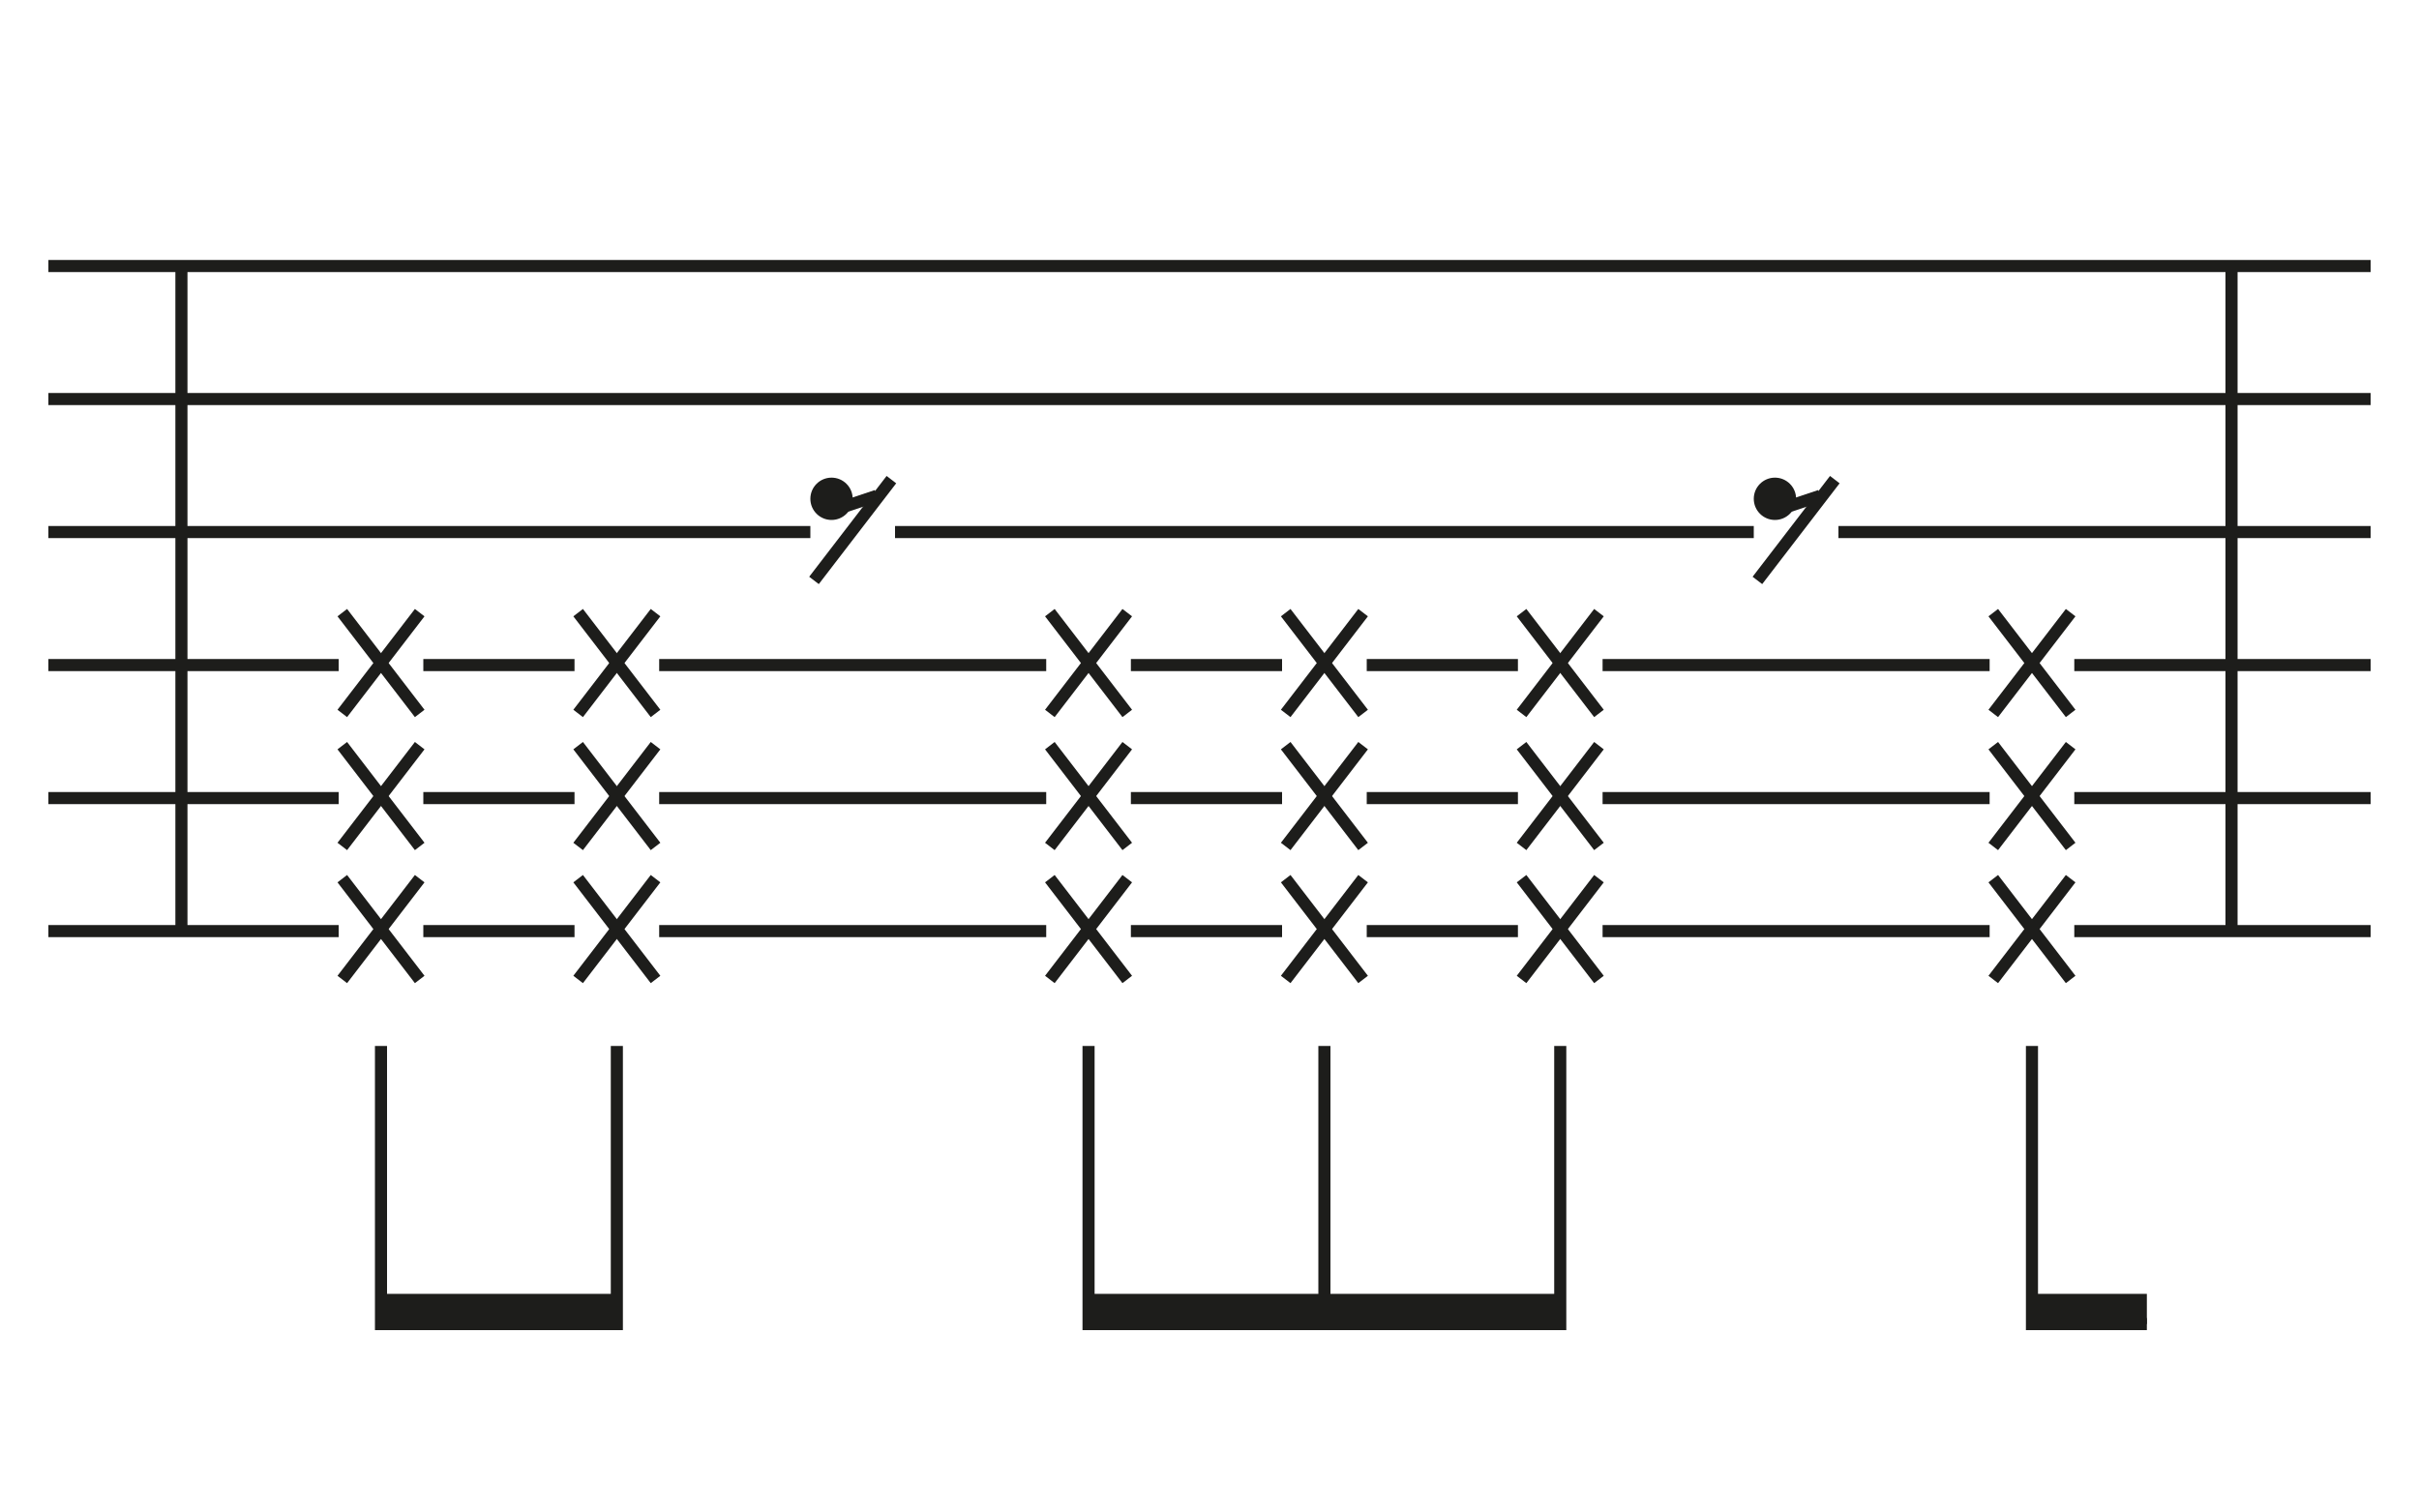
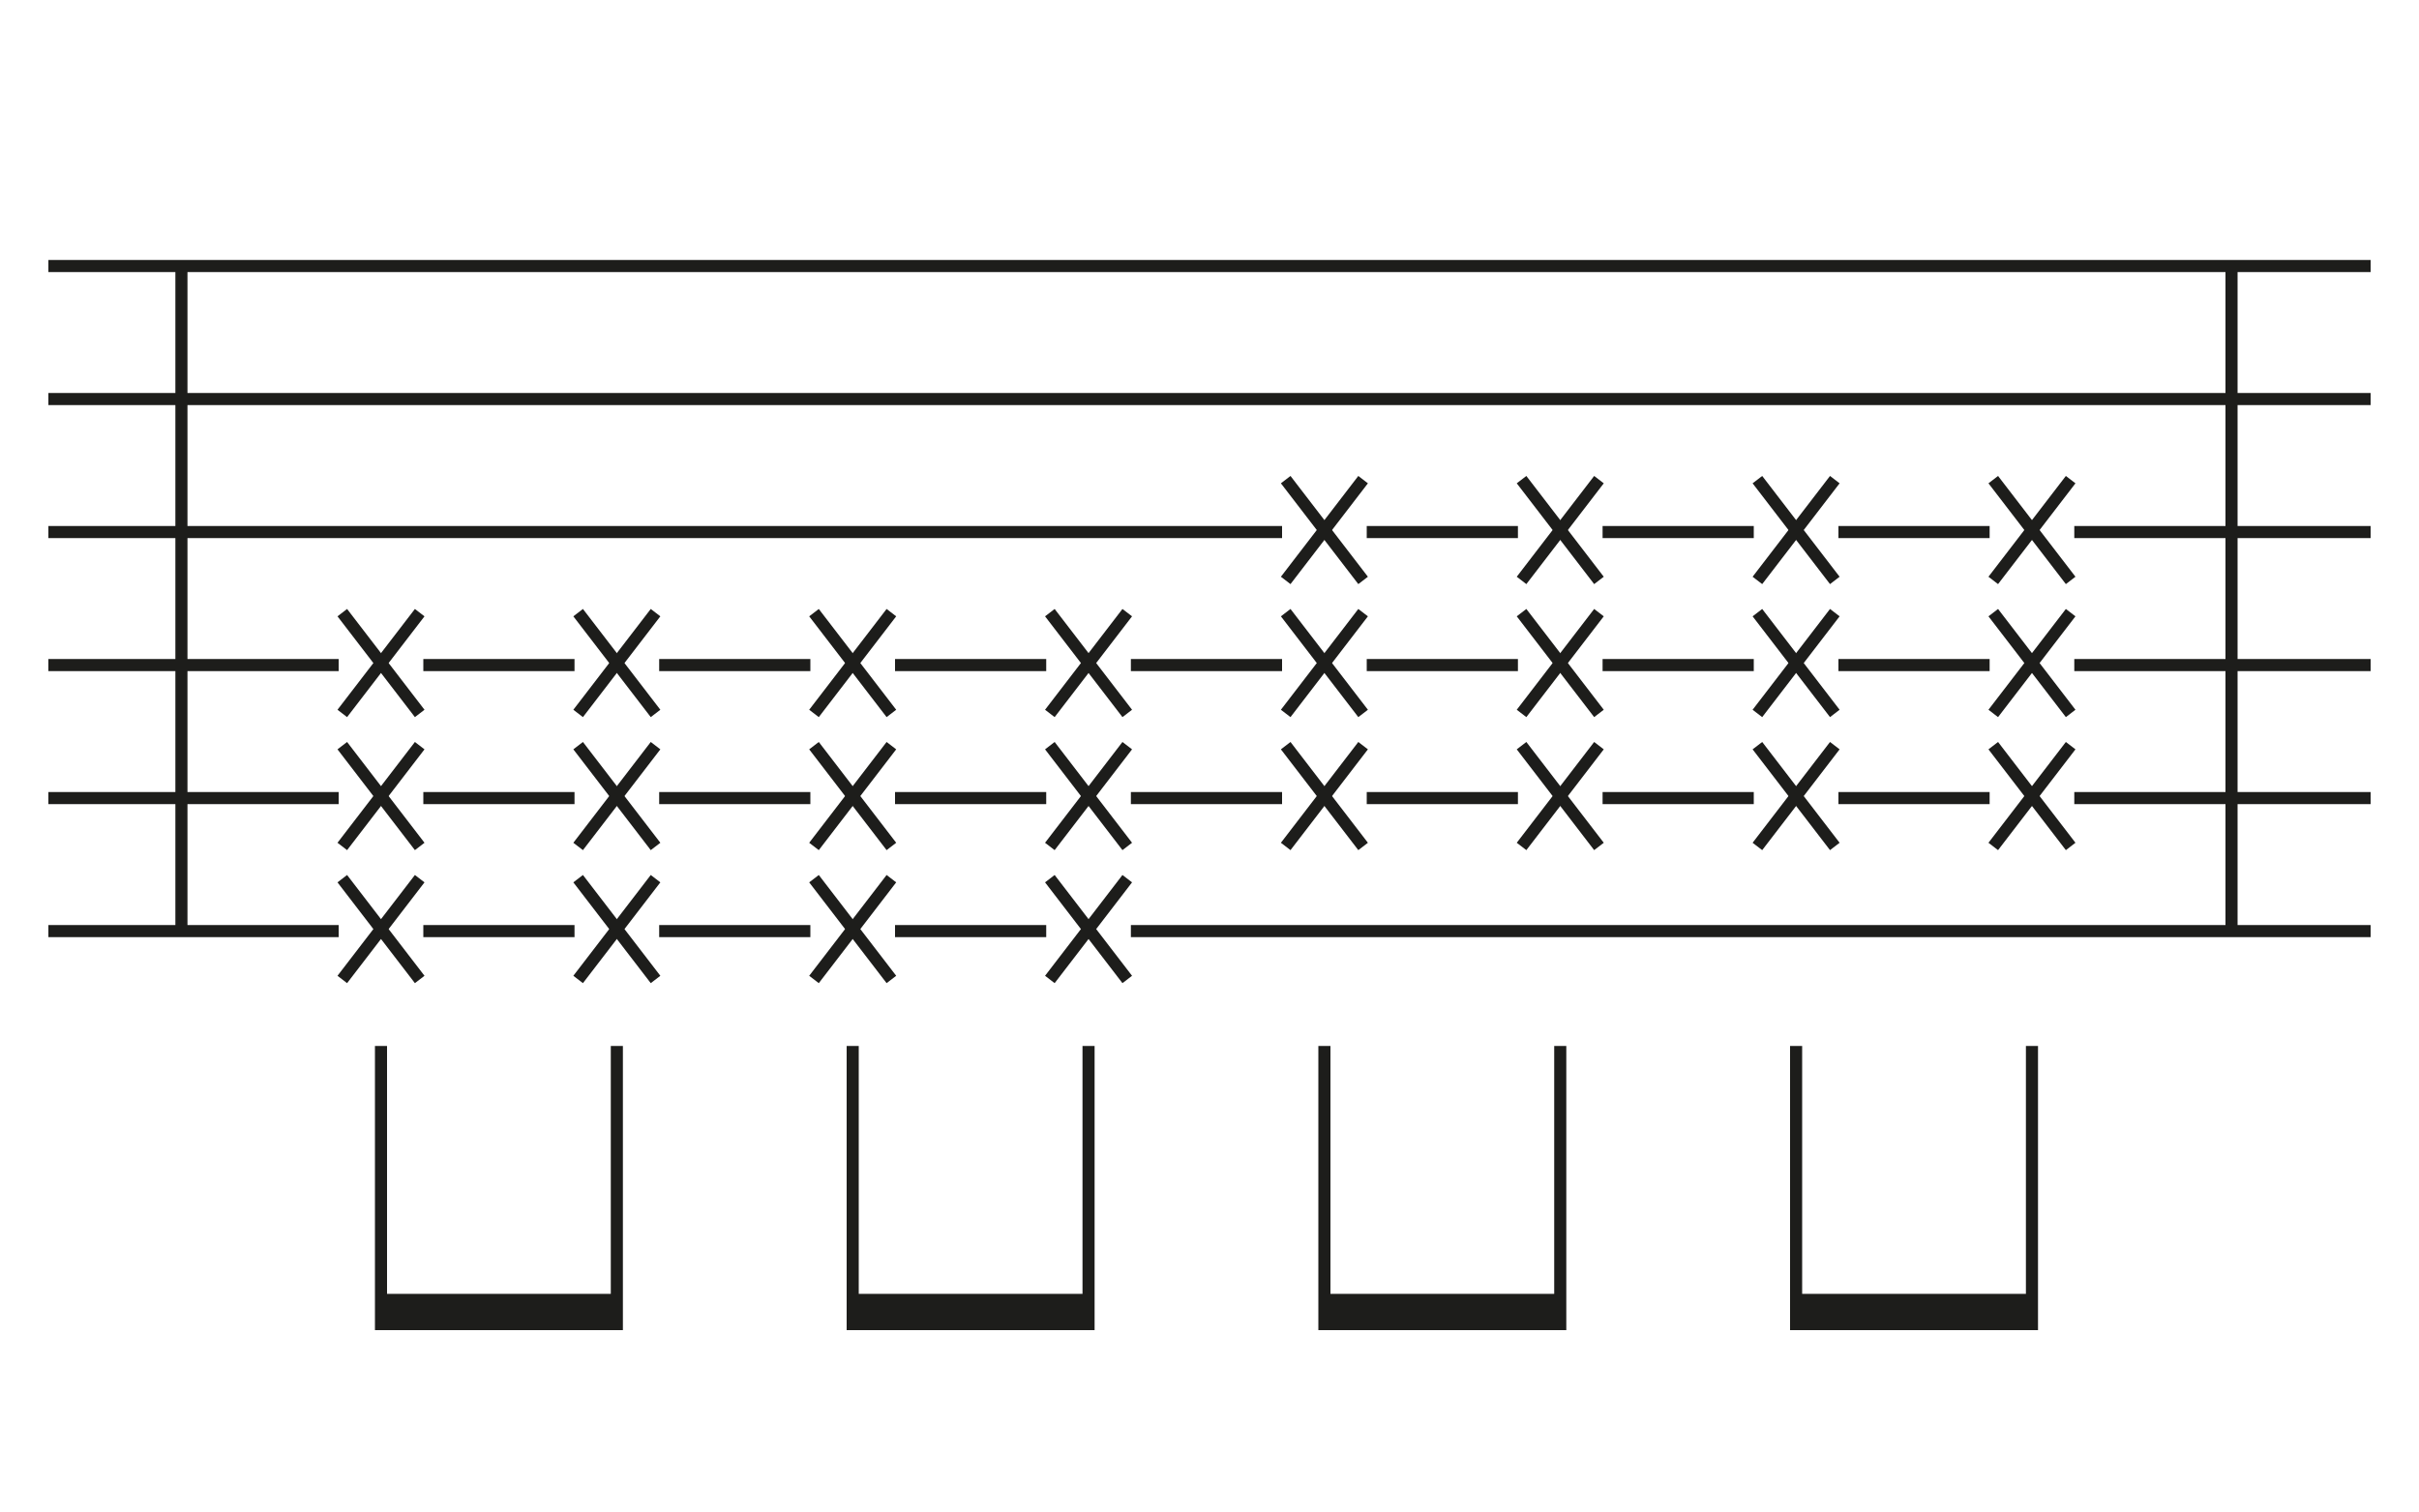
<svg xmlns="http://www.w3.org/2000/svg" id="Layer_1" data-name="Layer 1" viewBox="0 0 400 250">
  <defs>
    <style>.cls-1{fill:none;stroke:#1d1d1b;stroke-width:2px;}.cls-2{fill:#1d1d1b;}</style>
  </defs>
  <line class="cls-1" x1="8" y1="44" x2="392" y2="44" />
  <line class="cls-1" x1="8" y1="66" x2="392" y2="66" />
-   <line class="cls-1" x1="290" y1="88" x2="148" y2="88" />
-   <line class="cls-1" x1="392" y1="88" x2="304" y2="88" />
-   <line class="cls-1" x1="134" y1="88" x2="8" y2="88" />
+   <line class="cls-1" x1="251" y1="88" x2="226" y2="88" />
+   <line class="cls-1" x1="329" y1="88" x2="304" y2="88" />
+   <line class="cls-1" x1="392" y1="88" x2="343" y2="88" />
+   <line class="cls-1" x1="290" y1="88" x2="265" y2="88" />
+   <line class="cls-1" x1="212" y1="88" x2="8" y2="88" />
+   <line class="cls-1" x1="56" y1="110" x2="8" y2="110" />
+   <line class="cls-1" x1="134" y1="110" x2="109" y2="110" />
+   <line class="cls-1" x1="251" y1="110" x2="226" y2="110" />
+   <line class="cls-1" x1="212" y1="110" x2="187" y2="110" />
+   <line class="cls-1" x1="329" y1="110" x2="304" y2="110" />
+   <line class="cls-1" x1="392" y1="110" x2="343" y2="110" />
+   <line class="cls-1" x1="290" y1="110" x2="265" y2="110" />
+   <line class="cls-1" x1="173" y1="110" x2="148" y2="110" />
  <line class="cls-1" x1="95" y1="110" x2="70" y2="110" />
-   <line class="cls-1" x1="212" y1="110" x2="187" y2="110" />
-   <line class="cls-1" x1="329" y1="110" x2="265" y2="110" />
-   <line class="cls-1" x1="392" y1="110" x2="343" y2="110" />
-   <line class="cls-1" x1="251" y1="110" x2="226" y2="110" />
-   <line class="cls-1" x1="173" y1="110" x2="109" y2="110" />
-   <line class="cls-1" x1="56" y1="110" x2="8" y2="110" />
+   <line class="cls-1" x1="56" y1="132" x2="8" y2="132" />
+   <line class="cls-1" x1="134" y1="132" x2="109" y2="132" />
+   <line class="cls-1" x1="212" y1="132" x2="187" y2="132" />
+   <line class="cls-1" x1="290" y1="132" x2="265" y2="132" />
+   <line class="cls-1" x1="392" y1="132" x2="343" y2="132" />
+   <line class="cls-1" x1="329" y1="132" x2="304" y2="132" />
+   <line class="cls-1" x1="251" y1="132" x2="226" y2="132" />
+   <line class="cls-1" x1="173" y1="132" x2="148" y2="132" />
  <line class="cls-1" x1="95" y1="132" x2="70" y2="132" />
-   <line class="cls-1" x1="212" y1="132" x2="187" y2="132" />
-   <line class="cls-1" x1="329" y1="132" x2="265" y2="132" />
-   <line class="cls-1" x1="392" y1="132" x2="343" y2="132" />
-   <line class="cls-1" x1="251" y1="132" x2="226" y2="132" />
-   <line class="cls-1" x1="173" y1="132" x2="109" y2="132" />
-   <line class="cls-1" x1="56" y1="132" x2="8" y2="132" />
+   <line class="cls-1" x1="56" y1="154" x2="8" y2="154" />
+   <line class="cls-1" x1="134" y1="154" x2="109" y2="154" />
+   <line class="cls-1" x1="392" y1="154" x2="187" y2="154" />
+   <line class="cls-1" x1="173" y1="154" x2="148" y2="154" />
  <line class="cls-1" x1="95" y1="154" x2="70" y2="154" />
-   <line class="cls-1" x1="212" y1="154" x2="187" y2="154" />
-   <line class="cls-1" x1="329" y1="154" x2="265" y2="154" />
-   <line class="cls-1" x1="392" y1="154" x2="343" y2="154" />
-   <line class="cls-1" x1="251" y1="154" x2="226" y2="154" />
-   <line class="cls-1" x1="173" y1="154" x2="109" y2="154" />
-   <line class="cls-1" x1="56" y1="154" x2="8" y2="154" />
  <line class="cls-1" x1="56.6" y1="101.33" x2="69.4" y2="118" />
  <line class="cls-1" x1="69.4" y1="101.33" x2="56.6" y2="118" />
  <line class="cls-1" x1="56.6" y1="123.33" x2="69.4" y2="140" />
  <line class="cls-1" x1="69.4" y1="123.33" x2="56.6" y2="140" />
  <line class="cls-1" x1="56.6" y1="145.33" x2="69.4" y2="162" />
  <line class="cls-1" x1="69.4" y1="145.33" x2="56.6" y2="162" />
  <line class="cls-1" x1="95.6" y1="101.33" x2="108.4" y2="118" />
  <line class="cls-1" x1="108.4" y1="101.33" x2="95.6" y2="118" />
  <line class="cls-1" x1="95.6" y1="123.33" x2="108.4" y2="140" />
  <line class="cls-1" x1="108.4" y1="123.33" x2="95.6" y2="140" />
  <line class="cls-1" x1="95.6" y1="145.33" x2="108.4" y2="162" />
  <line class="cls-1" x1="108.4" y1="145.33" x2="95.6" y2="162" />
+   <line class="cls-1" x1="134.6" y1="101.33" x2="147.4" y2="118" />
+   <line class="cls-1" x1="147.4" y1="101.33" x2="134.6" y2="118" />
+   <line class="cls-1" x1="134.6" y1="123.33" x2="147.4" y2="140" />
+   <line class="cls-1" x1="147.4" y1="123.33" x2="134.6" y2="140" />
+   <line class="cls-1" x1="134.6" y1="145.33" x2="147.4" y2="162" />
+   <line class="cls-1" x1="147.4" y1="145.33" x2="134.6" y2="162" />
  <line class="cls-1" x1="173.6" y1="101.33" x2="186.4" y2="118" />
  <line class="cls-1" x1="186.4" y1="101.33" x2="173.6" y2="118" />
  <line class="cls-1" x1="173.6" y1="123.33" x2="186.4" y2="140" />
  <line class="cls-1" x1="186.4" y1="123.33" x2="173.6" y2="140" />
  <line class="cls-1" x1="173.6" y1="145.33" x2="186.4" y2="162" />
  <line class="cls-1" x1="186.4" y1="145.33" x2="173.6" y2="162" />
+   <line class="cls-1" x1="212.6" y1="79.33" x2="225.4" y2="96" />
+   <line class="cls-1" x1="225.4" y1="79.33" x2="212.6" y2="96" />
  <line class="cls-1" x1="212.6" y1="101.33" x2="225.4" y2="118" />
  <line class="cls-1" x1="225.4" y1="101.33" x2="212.6" y2="118" />
  <line class="cls-1" x1="212.6" y1="123.33" x2="225.4" y2="140" />
  <line class="cls-1" x1="225.4" y1="123.33" x2="212.6" y2="140" />
-   <line class="cls-1" x1="212.6" y1="145.33" x2="225.4" y2="162" />
-   <line class="cls-1" x1="225.4" y1="145.33" x2="212.6" y2="162" />
+   <line class="cls-1" x1="251.6" y1="79.33" x2="264.4" y2="96" />
+   <line class="cls-1" x1="264.4" y1="79.33" x2="251.6" y2="96" />
  <line class="cls-1" x1="251.6" y1="101.33" x2="264.4" y2="118" />
  <line class="cls-1" x1="264.4" y1="101.33" x2="251.6" y2="118" />
  <line class="cls-1" x1="251.6" y1="123.33" x2="264.4" y2="140" />
  <line class="cls-1" x1="264.4" y1="123.33" x2="251.6" y2="140" />
-   <line class="cls-1" x1="251.6" y1="145.33" x2="264.4" y2="162" />
-   <line class="cls-1" x1="264.4" y1="145.33" x2="251.6" y2="162" />
+   <line class="cls-1" x1="290.6" y1="79.33" x2="303.4" y2="96" />
+   <line class="cls-1" x1="303.4" y1="79.33" x2="290.6" y2="96" />
+   <line class="cls-1" x1="290.6" y1="101.33" x2="303.4" y2="118" />
+   <line class="cls-1" x1="303.4" y1="101.33" x2="290.6" y2="118" />
+   <line class="cls-1" x1="290.6" y1="123.33" x2="303.4" y2="140" />
+   <line class="cls-1" x1="303.4" y1="123.33" x2="290.6" y2="140" />
+   <line class="cls-1" x1="329.6" y1="79.33" x2="342.4" y2="96" />
+   <line class="cls-1" x1="342.4" y1="79.33" x2="329.6" y2="96" />
  <line class="cls-1" x1="329.6" y1="101.33" x2="342.4" y2="118" />
  <line class="cls-1" x1="342.4" y1="101.33" x2="329.6" y2="118" />
  <line class="cls-1" x1="329.6" y1="123.33" x2="342.4" y2="140" />
  <line class="cls-1" x1="342.4" y1="123.33" x2="329.6" y2="140" />
-   <line class="cls-1" x1="329.6" y1="145.33" x2="342.4" y2="162" />
-   <line class="cls-1" x1="342.4" y1="145.33" x2="329.6" y2="162" />
-   <line class="cls-1" x1="134.6" y1="96" x2="147.4" y2="79.33" />
-   <circle class="cls-2" cx="137.5" cy="82.5" r="3.5" />
-   <line class="cls-1" x1="139" y1="84" x2="144.97" y2="82" />
-   <line class="cls-1" x1="290.6" y1="96" x2="303.4" y2="79.33" />
-   <circle class="cls-2" cx="293.5" cy="82.5" r="3.5" />
-   <line class="cls-1" x1="295" y1="84" x2="300.97" y2="82" />
  <polyline class="cls-1" points="63 173 63 219 102 219 102 173" />
-   <polyline class="cls-1" points="180 173 180 219 219 219" />
+   <polyline class="cls-1" points="141 173 141 219 180 219 180 173" />
  <polyline class="cls-1" points="219 173 219 219 258 219 258 173" />
-   <polyline class="cls-1" points="336 173 336 219 355 219" />
+   <polyline class="cls-1" points="297 173 297 219 336 219 336 173" />
  <rect class="cls-2" x="63" y="214" width="39" height="5" />
-   <rect class="cls-2" x="180" y="214" width="39" height="5" />
+   <rect class="cls-2" x="141" y="214" width="39" height="5" />
  <rect class="cls-2" x="219" y="214" width="39" height="5" />
-   <rect class="cls-2" x="336" y="214" width="19" height="5" />
+   <rect class="cls-2" x="297" y="214" width="39" height="5" />
  <line class="cls-1" x1="30" y1="44" x2="30" y2="154" />
  <line class="cls-1" x1="369" y1="44" x2="369" y2="154" />
</svg>
